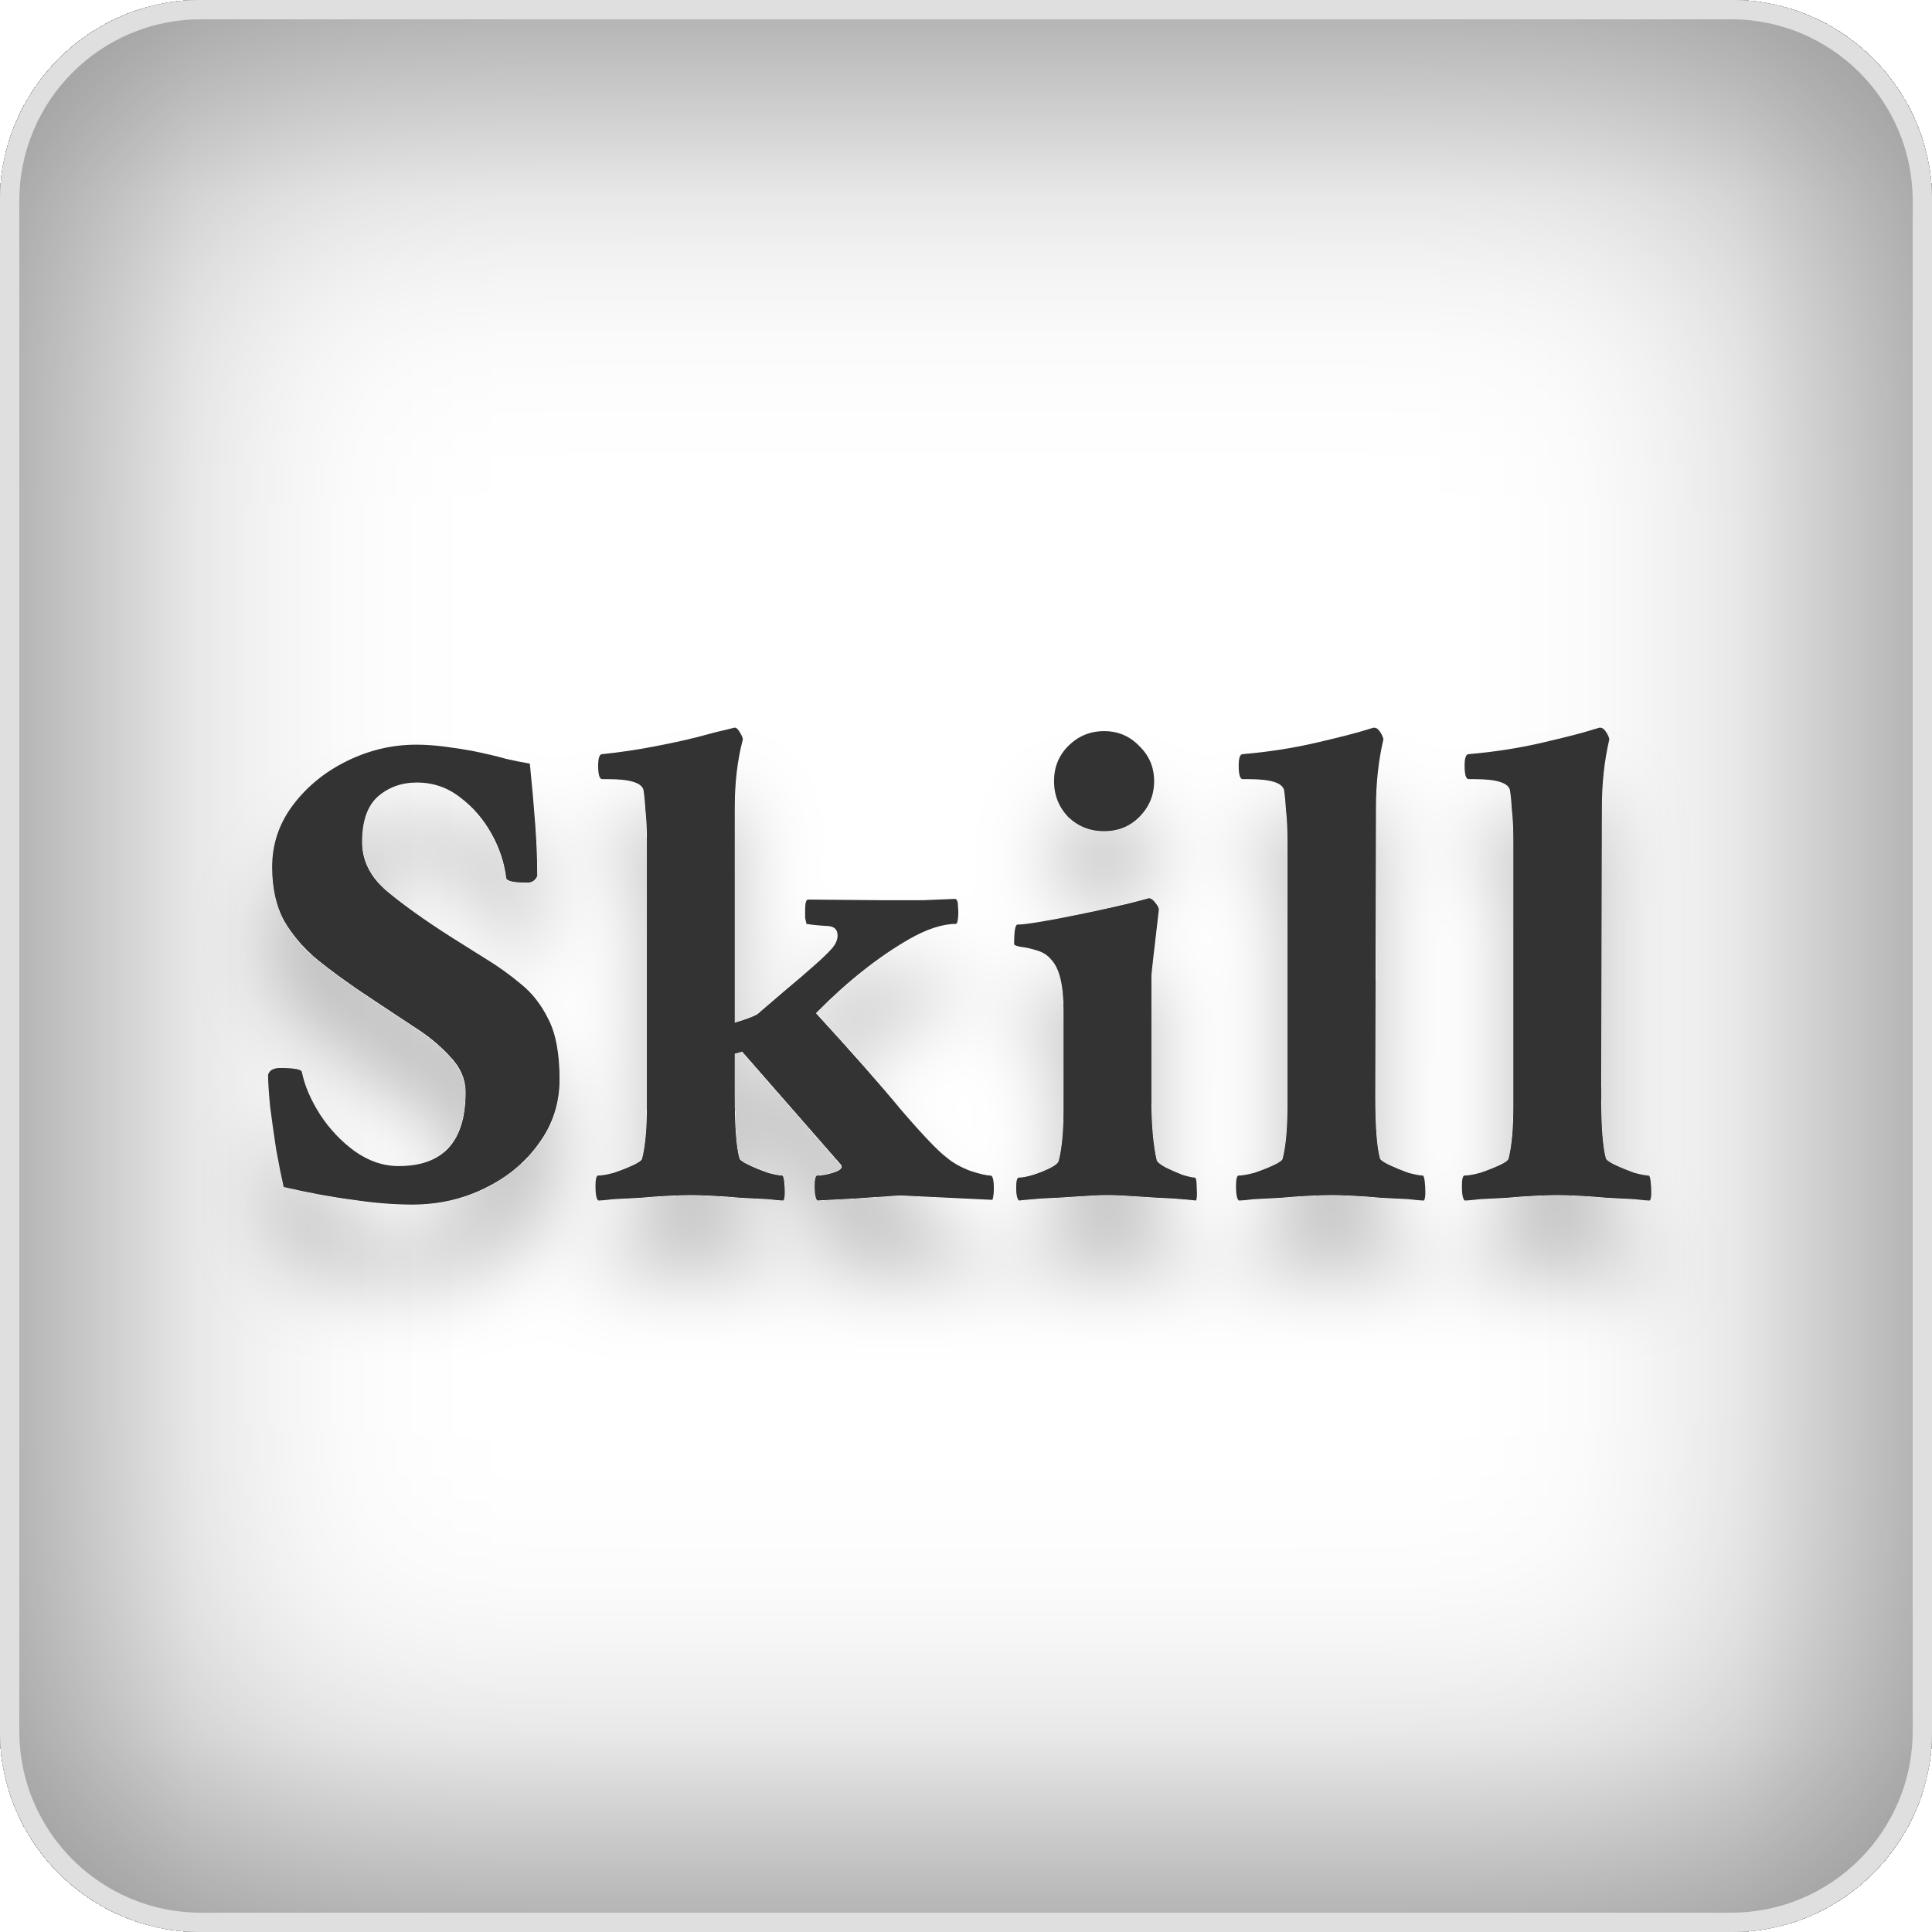
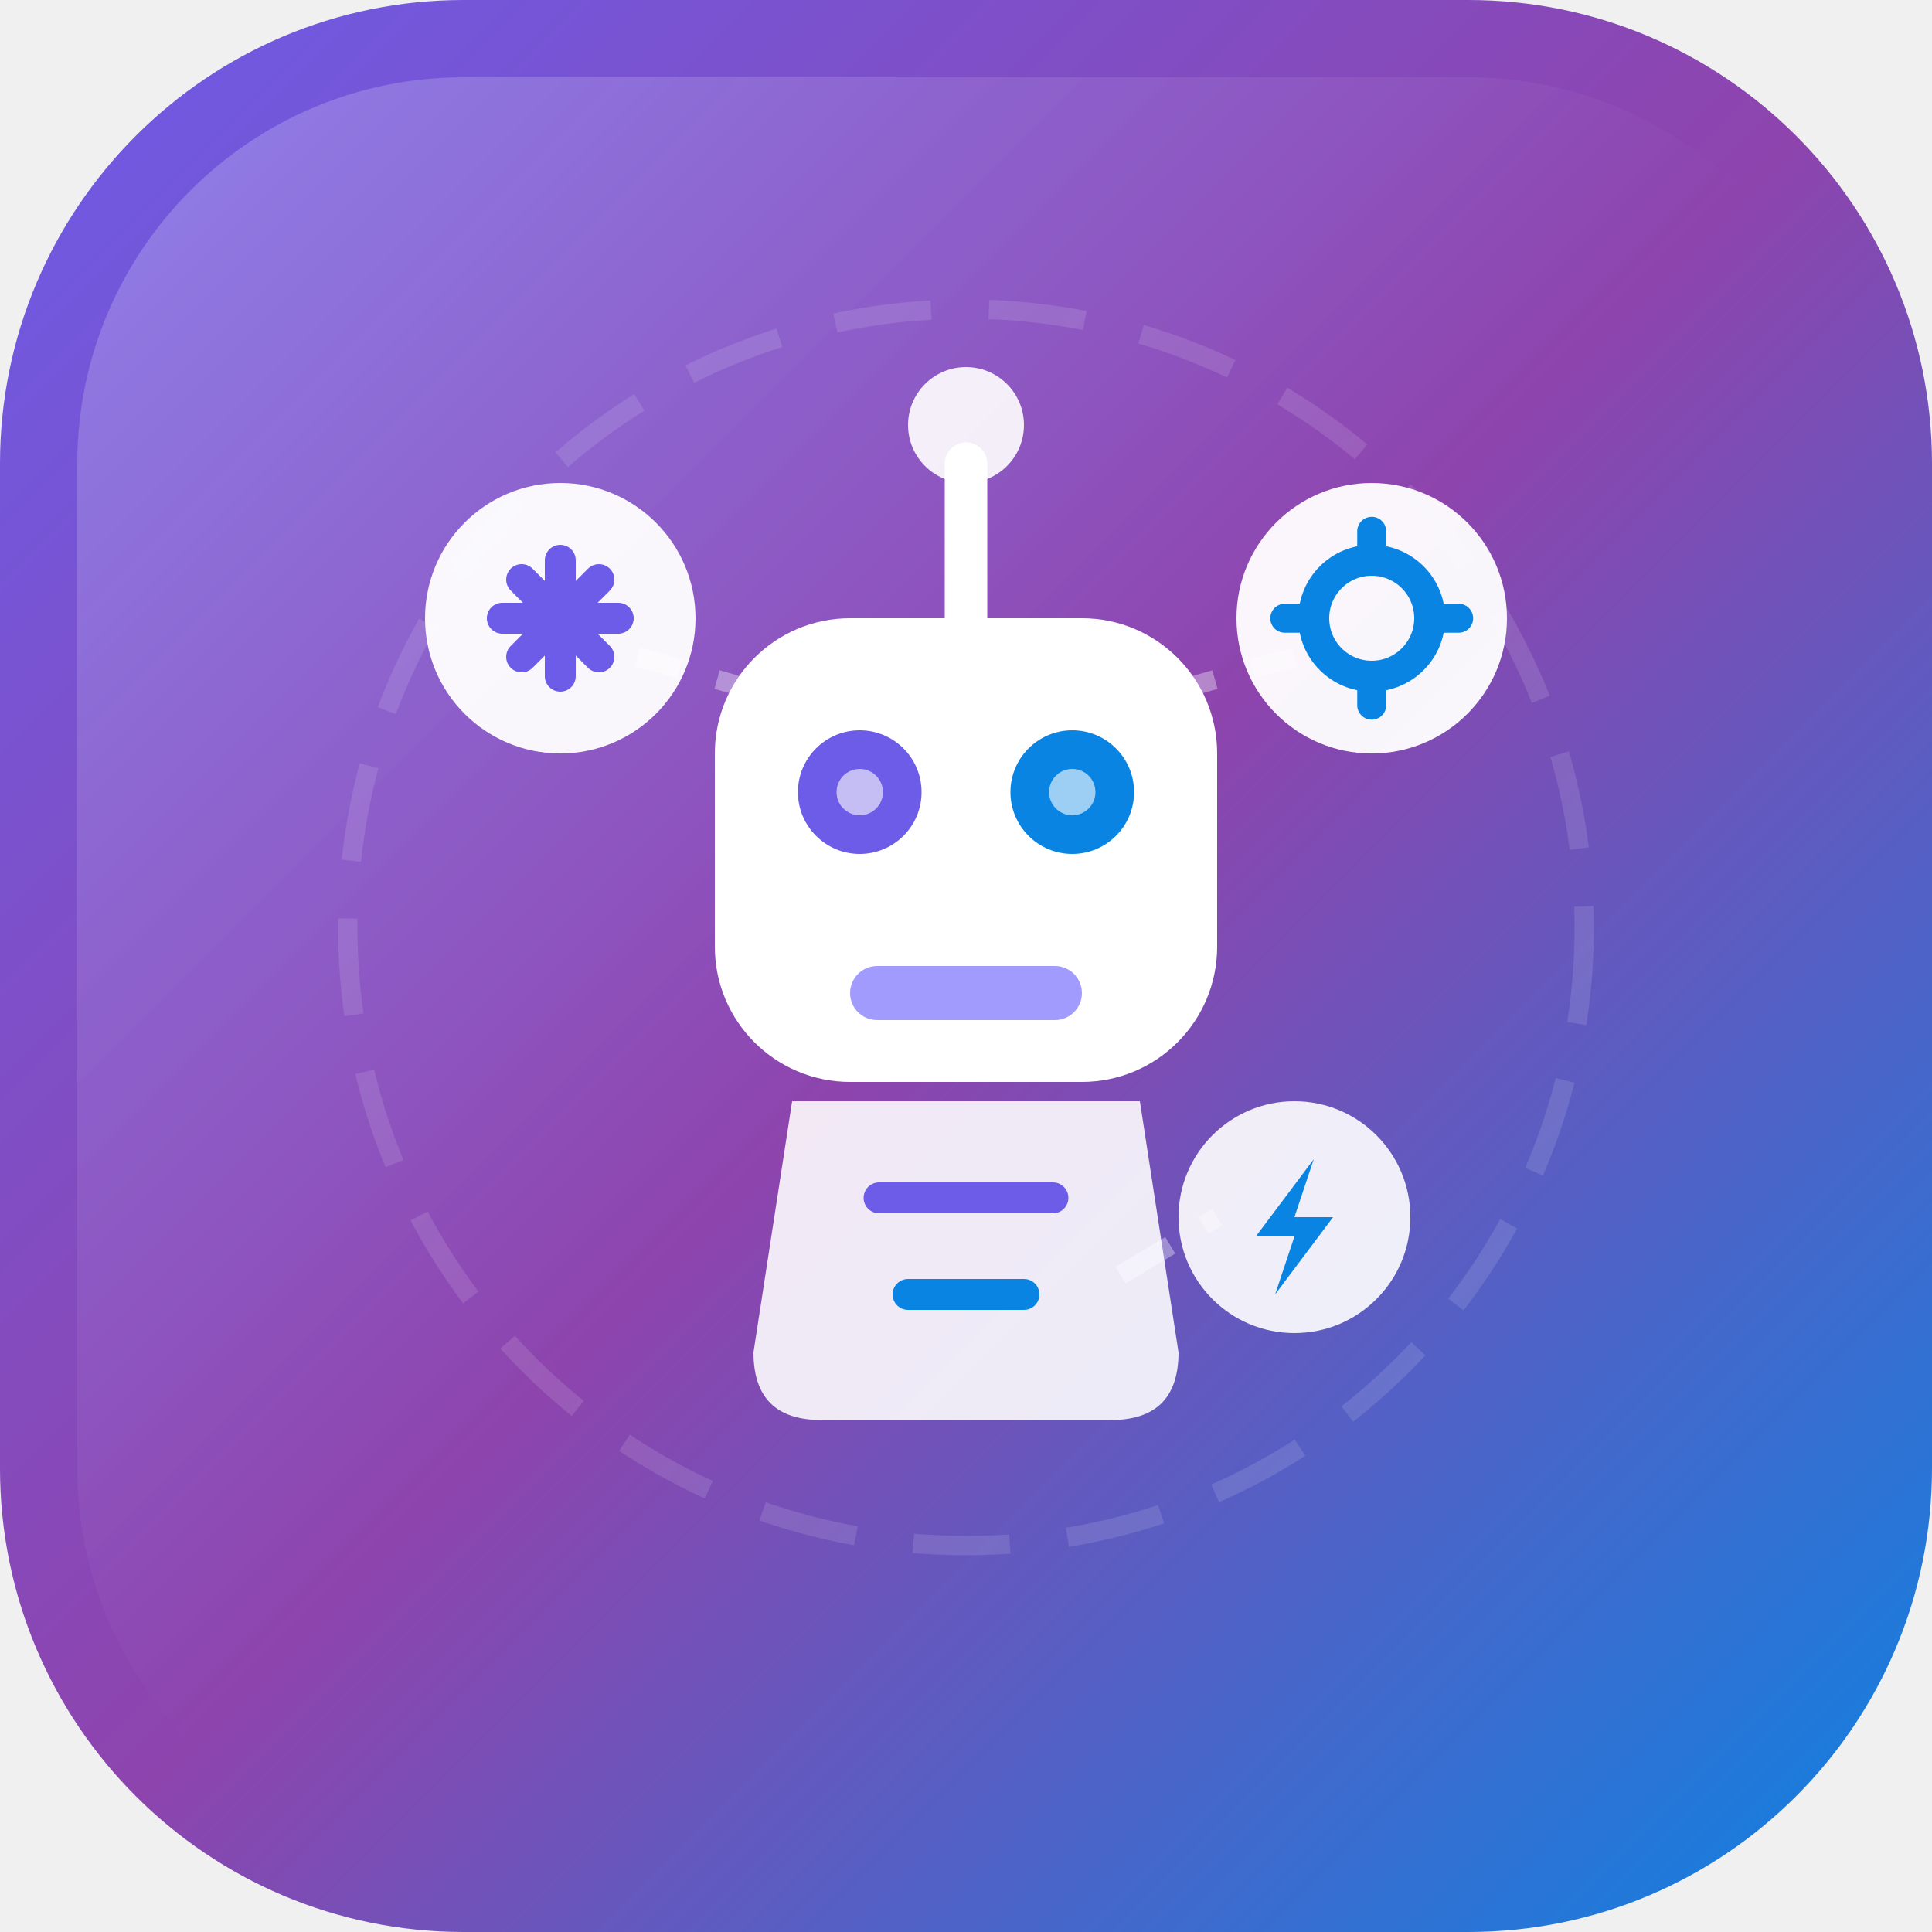
<svg xmlns="http://www.w3.org/2000/svg" width="100" height="100" viewBox="0 0 100 100" fill="none">
-   <g clip-path="url(#clip0_2078_16)">
-     <rect width="100" height="100" fill="white" />
-     <g filter="url(#filter0_i_2078_16)">
-       <path d="M89.6 0H10.4C4.656 0 0 4.656 0 10.4V89.6C0 95.344 4.656 100 10.4 100H89.6C95.344 100 100 95.344 100 89.6V10.4C100 4.656 95.344 0 89.6 0Z" fill="white" />
+   <defs>
+     <linearGradient id="bg" x1="0%" y1="0%" x2="100%" y2="100%">
+       <stop offset="0%" stop-color="#6C5CE7" />
+       <stop offset="50%" stop-color="#8E44AD" />
+       <stop offset="100%" stop-color="#0984E3" />
+     </linearGradient>
+     <linearGradient id="shine" x1="0" y1="0" x2="50" y2="50" gradientUnits="userSpaceOnUse">
+       <stop offset="0%" stop-color="rgba(255,255,255,0.25)" />
+       <stop offset="100%" stop-color="rgba(255,255,255,0)" />
+     </linearGradient>
+   </defs>
+   <rect width="100" height="100" rx="24" fill="url(#bg)" />
+   <rect x="4" y="4" width="92" height="92" rx="20" fill="url(#shine)" pointer-events="none" />
+   <g transform="translate(50, 48)">
+     <circle cx="0" cy="0" r="32" stroke="rgba(255,255,255,0.12)" stroke-width="1" stroke-dasharray="5 3" fill="none" />
+     <g transform="translate(-21, -16)">
+       <circle r="7" fill="white" opacity="0.95" />
+       <path d="M-3 0 L3 0 M0 -3 L0 3 M-2 -2 L2 2 M-2 2 L2 -2" stroke="#6C5CE7" stroke-width="1.6" stroke-linecap="round" />
    </g>
-     <path d="M10.4 0.5H89.6C95.067 0.5 99.5 4.933 99.5 10.4V89.6C99.5 95.067 95.067 99.5 89.6 99.5H10.4C4.933 99.5 0.5 95.067 0.5 89.6V10.4C0.5 4.933 4.933 0.5 10.4 0.5Z" stroke="#DFDFDF" />
-     <g filter="url(#filter1_d_2078_16)">
-       <path d="M21.332 62.35C20.399 62.35 19.383 62.268 18.286 62.105C17.189 61.965 15.988 61.743 14.681 61.44C14.564 60.926 14.435 60.285 14.295 59.514C14.179 58.744 14.074 57.997 13.98 57.274C13.91 56.527 13.875 55.978 13.875 55.628C13.945 55.395 14.155 55.278 14.505 55.278C15.229 55.278 15.602 55.348 15.626 55.488C15.766 56.188 16.081 56.924 16.571 57.694C17.061 58.441 17.656 59.071 18.357 59.584C19.08 60.098 19.838 60.355 20.632 60.355C22.943 60.355 24.098 59.083 24.098 56.538C24.098 55.862 23.83 55.243 23.293 54.683C22.779 54.123 22.172 53.621 21.472 53.178C20.796 52.734 20.212 52.349 19.722 52.022L18.672 51.322C17.878 50.785 17.131 50.237 16.431 49.677C15.731 49.093 15.159 48.428 14.716 47.681C14.295 46.911 14.085 45.977 14.085 44.88C14.085 43.69 14.447 42.616 15.171 41.66C15.894 40.703 16.828 39.944 17.971 39.384C19.115 38.824 20.305 38.544 21.542 38.544C22.032 38.544 22.534 38.579 23.048 38.649C23.585 38.719 24.04 38.789 24.413 38.859C25.113 38.999 25.709 39.139 26.199 39.279C26.712 39.395 27.12 39.477 27.424 39.524C27.541 40.667 27.634 41.718 27.704 42.675C27.774 43.632 27.809 44.519 27.809 45.336C27.716 45.569 27.541 45.686 27.284 45.686C26.584 45.686 26.222 45.604 26.199 45.441C26.105 44.647 25.849 43.877 25.428 43.13C25.008 42.383 24.471 41.764 23.818 41.274C23.164 40.761 22.418 40.504 21.577 40.504C20.784 40.504 20.107 40.749 19.547 41.239C19.01 41.73 18.742 42.511 18.742 43.585C18.742 44.542 19.162 45.382 20.002 46.106C20.866 46.829 21.974 47.623 23.328 48.486L25.113 49.607C25.767 50.003 26.385 50.447 26.969 50.937C27.552 51.404 28.031 52.022 28.404 52.792C28.778 53.539 28.964 54.566 28.964 55.873C28.964 57.11 28.603 58.219 27.879 59.199C27.179 60.179 26.245 60.95 25.078 61.51C23.935 62.07 22.686 62.35 21.332 62.35ZM30.96 62.14C30.866 62.047 30.82 61.802 30.82 61.405C30.82 61.031 30.866 60.845 30.96 60.845C31.147 60.845 31.415 60.798 31.765 60.705C32.115 60.588 32.442 60.46 32.745 60.319C33.049 60.179 33.212 60.063 33.236 59.969C33.399 59.316 33.481 58.429 33.481 57.309V43.41C33.481 42.873 33.457 42.395 33.411 41.974C33.387 41.554 33.352 41.193 33.306 40.889C33.212 40.516 32.605 40.329 31.485 40.329H31.17C31.03 40.329 30.96 40.096 30.96 39.629C30.96 39.232 31.03 39.034 31.17 39.034C32.08 38.94 32.955 38.812 33.796 38.649C34.659 38.485 35.418 38.322 36.071 38.158C36.748 37.972 37.25 37.843 37.577 37.773L37.997 37.668C38.09 37.645 38.184 37.715 38.277 37.878C38.37 38.019 38.429 38.147 38.452 38.264C38.172 39.314 38.032 40.492 38.032 41.8V52.932C38.662 52.746 39.059 52.594 39.222 52.477C39.689 52.081 40.179 51.66 40.693 51.217C41.229 50.774 41.719 50.353 42.163 49.957C42.56 49.607 42.852 49.327 43.038 49.117C43.248 48.883 43.353 48.65 43.353 48.416C43.353 48.09 43.155 47.926 42.758 47.926C42.361 47.903 42.023 47.868 41.743 47.821C41.719 47.728 41.696 47.623 41.673 47.506C41.673 47.389 41.673 47.249 41.673 47.086C41.673 46.759 41.719 46.584 41.813 46.561L45.804 46.596C46.481 46.596 47.123 46.596 47.73 46.596C48.36 46.572 48.931 46.549 49.445 46.526C49.538 46.549 49.585 46.678 49.585 46.911C49.608 47.121 49.608 47.331 49.585 47.541C49.562 47.728 49.527 47.821 49.48 47.821C48.78 47.821 47.963 48.09 47.029 48.626C45.419 49.56 43.82 50.832 42.233 52.442C44.053 54.426 45.524 56.095 46.644 57.449C47.788 58.779 48.581 59.608 49.025 59.934C49.328 60.191 49.725 60.413 50.215 60.6C50.705 60.763 51.055 60.845 51.265 60.845C51.382 60.845 51.441 61.066 51.441 61.51C51.441 61.767 51.417 61.965 51.37 62.105L46.959 61.895C46.679 61.872 46.317 61.883 45.874 61.93C45.431 61.953 44.905 61.988 44.298 62.035L42.303 62.14C42.21 62.047 42.163 61.802 42.163 61.405C42.163 61.031 42.21 60.845 42.303 60.845C42.536 60.845 42.805 60.798 43.108 60.705C43.412 60.611 43.563 60.506 43.563 60.39C43.563 60.343 43.552 60.308 43.528 60.285L38.417 54.438L38.032 54.543V56.784C38.032 58.324 38.114 59.386 38.277 59.969C38.324 60.063 38.499 60.179 38.802 60.319C39.105 60.46 39.42 60.588 39.747 60.705C40.097 60.798 40.343 60.845 40.483 60.845C40.529 60.845 40.564 60.938 40.587 61.125C40.611 61.312 40.623 61.51 40.623 61.72C40.623 61.93 40.599 62.07 40.553 62.14C40.413 62.14 40.144 62.117 39.747 62.07C39.35 62.047 38.884 62.023 38.347 62C37.833 61.953 37.343 61.918 36.877 61.895C36.41 61.872 36.036 61.86 35.756 61.86C35.476 61.86 35.091 61.872 34.601 61.895C34.134 61.918 33.644 61.953 33.13 62C32.617 62.023 32.162 62.047 31.765 62.07C31.368 62.117 31.1 62.14 30.96 62.14ZM52.736 62.14C52.642 62.047 52.596 61.825 52.596 61.475C52.596 61.125 52.642 60.95 52.736 60.95C52.923 60.95 53.168 60.903 53.471 60.81C53.775 60.716 54.066 60.6 54.346 60.46C54.626 60.319 54.778 60.191 54.801 60.075C54.965 59.421 55.047 58.534 55.047 57.414V52.302C55.047 50.995 54.836 50.12 54.416 49.677C54.23 49.443 53.973 49.28 53.646 49.187C53.343 49.093 53.074 49.035 52.841 49.011C52.608 48.965 52.491 48.918 52.491 48.871C52.491 48.195 52.549 47.856 52.666 47.856C52.876 47.856 53.261 47.809 53.821 47.716C54.381 47.623 55 47.506 55.677 47.366C56.377 47.226 57.03 47.086 57.637 46.946C58.267 46.806 58.746 46.689 59.073 46.596L59.458 46.491C59.574 46.491 59.691 46.572 59.808 46.736C59.925 46.876 59.983 46.993 59.983 47.086C59.866 48.113 59.773 48.918 59.703 49.502C59.633 50.085 59.598 50.447 59.598 50.587V56.889C59.598 58.219 59.691 59.281 59.878 60.075C59.925 60.168 60.076 60.285 60.333 60.425C60.613 60.565 60.905 60.693 61.208 60.81C61.512 60.903 61.722 60.95 61.838 60.95C61.908 60.95 61.943 61.125 61.943 61.475C61.967 61.825 61.955 62.047 61.908 62.14C61.722 62.117 61.325 62.082 60.718 62.035C60.135 62.012 59.516 61.977 58.862 61.93C58.209 61.883 57.696 61.86 57.322 61.86C56.949 61.86 56.435 61.883 55.782 61.93C55.128 61.977 54.51 62.012 53.926 62.035C53.343 62.082 52.946 62.117 52.736 62.14ZM57.147 43.025C56.423 43.025 55.805 42.78 55.291 42.29C54.801 41.776 54.556 41.158 54.556 40.434C54.556 39.711 54.801 39.104 55.291 38.614C55.805 38.1 56.423 37.843 57.147 37.843C57.871 37.843 58.477 38.1 58.968 38.614C59.481 39.104 59.738 39.711 59.738 40.434C59.738 41.158 59.481 41.776 58.968 42.29C58.477 42.78 57.871 43.025 57.147 43.025ZM64.114 62.14C64.021 62.047 63.974 61.802 63.974 61.405C63.974 61.031 64.021 60.845 64.114 60.845C64.301 60.845 64.569 60.798 64.919 60.705C65.269 60.588 65.596 60.46 65.899 60.319C66.203 60.179 66.366 60.063 66.39 59.969C66.553 59.316 66.635 58.429 66.635 57.309V43.41C66.635 42.873 66.611 42.395 66.565 41.974C66.541 41.554 66.506 41.193 66.46 40.889C66.366 40.516 65.759 40.329 64.639 40.329H64.324C64.184 40.329 64.114 40.096 64.114 39.629C64.114 39.232 64.184 39.034 64.324 39.034C65.678 38.917 66.95 38.719 68.14 38.439C69.354 38.158 70.217 37.937 70.731 37.773L71.081 37.668H71.151C71.244 37.668 71.338 37.738 71.431 37.878C71.524 38.019 71.583 38.147 71.606 38.264C71.349 39.361 71.221 40.539 71.221 41.8L71.186 56.784C71.186 58.324 71.268 59.386 71.431 59.969C71.478 60.063 71.653 60.179 71.956 60.319C72.26 60.46 72.575 60.588 72.901 60.705C73.251 60.798 73.496 60.845 73.636 60.845C73.683 60.845 73.718 60.938 73.742 61.125C73.765 61.312 73.777 61.51 73.777 61.72C73.777 61.93 73.753 62.07 73.707 62.14C73.567 62.14 73.298 62.117 72.901 62.07C72.505 62.047 72.038 62.023 71.501 62C70.987 61.953 70.497 61.918 70.031 61.895C69.564 61.872 69.19 61.86 68.91 61.86C68.63 61.86 68.245 61.872 67.755 61.895C67.288 61.918 66.798 61.953 66.284 62C65.771 62.023 65.316 62.047 64.919 62.07C64.522 62.117 64.254 62.14 64.114 62.14ZM75.807 62.14C75.714 62.047 75.667 61.802 75.667 61.405C75.667 61.031 75.714 60.845 75.807 60.845C75.994 60.845 76.262 60.798 76.612 60.705C76.962 60.588 77.289 60.46 77.593 60.319C77.896 60.179 78.059 60.063 78.083 59.969C78.246 59.316 78.328 58.429 78.328 57.309V43.41C78.328 42.873 78.305 42.395 78.258 41.974C78.234 41.554 78.199 41.193 78.153 40.889C78.059 40.516 77.453 40.329 76.332 40.329H76.017C75.877 40.329 75.807 40.096 75.807 39.629C75.807 39.232 75.877 39.034 76.017 39.034C77.371 38.917 78.643 38.719 79.833 38.439C81.047 38.158 81.91 37.937 82.424 37.773L82.774 37.668H82.844C82.937 37.668 83.031 37.738 83.124 37.878C83.218 38.019 83.276 38.147 83.299 38.264C83.042 39.361 82.914 40.539 82.914 41.8L82.879 56.784C82.879 58.324 82.961 59.386 83.124 59.969C83.171 60.063 83.346 60.179 83.649 60.319C83.953 60.46 84.268 60.588 84.594 60.705C84.945 60.798 85.19 60.845 85.33 60.845C85.376 60.845 85.411 60.938 85.435 61.125C85.458 61.312 85.47 61.51 85.47 61.72C85.47 61.93 85.446 62.07 85.4 62.14C85.26 62.14 84.991 62.117 84.594 62.07C84.198 62.047 83.731 62.023 83.194 62C82.681 61.953 82.191 61.918 81.724 61.895C81.257 61.872 80.883 61.86 80.603 61.86C80.323 61.86 79.938 61.872 79.448 61.895C78.981 61.918 78.491 61.953 77.978 62C77.464 62.023 77.009 62.047 76.612 62.07C76.216 62.117 75.947 62.14 75.807 62.14Z" fill="#333333" />
+     <g transform="translate(21, -16)">
+       <circle r="7" fill="white" opacity="0.95" />
+       <circle r="3" stroke="#0984E3" stroke-width="1.6" fill="none" />
+       <path d="M0 -4.5 L0 -3.5 M0 3.5 L0 4.5 M-4.5 0 L-3.5 0 M3.5 0 L4.5 0" stroke="#0984E3" stroke-width="1.5" stroke-linecap="round" />
    </g>
+     <g transform="translate(17, 15)">
+       <circle r="6" fill="white" opacity="0.9" />
+       <path d="M1 -3 L-2 1 L0 1 L-1 4 L2 0 L0 0 Z" fill="#0984E3" />
+     </g>
+     <g>
+       <rect x="-13" y="-16" width="26" height="24" rx="7" fill="white" />
+       <line x1="0" y1="-16" x2="0" y2="-24" stroke="white" stroke-width="2.2" stroke-linecap="round" />
+       <circle cx="0" cy="-26" r="3" fill="white" opacity="0.9" />
+       <circle cx="-5.5" cy="-7" r="3.2" fill="#6C5CE7" />
+       <circle cx="-5.5" cy="-7" r="1.2" fill="white" opacity="0.6" />
+       <circle cx="5.5" cy="-7" r="3.2" fill="#0984E3" />
+       <circle cx="5.5" cy="-7" r="1.2" fill="white" opacity="0.6" />
+       <rect x="-6" y="2" width="12" height="2.8" rx="1.4" fill="#A29BFE" />
+       <path d="M-9 9 L-11 22 Q-11 25.5 -7.5 25.5 L7.5 25.5 Q11 25.5 11 22 L9 9 Z" fill="white" opacity="0.88" />
+       <line x1="-4.5" y1="14" x2="4.5" y2="14" stroke="#6C5CE7" stroke-width="1.6" stroke-linecap="round" />
+       <line x1="-3" y1="19" x2="3" y2="19" stroke="#0984E3" stroke-width="1.6" stroke-linecap="round" />
+     </g>
+     <line x1="-10" y1="-12" x2="-17" y2="-14" stroke="rgba(255,255,255,0.35)" stroke-width="1" stroke-dasharray="3 2" />
+     <line x1="10" y1="-12" x2="17" y2="-14" stroke="rgba(255,255,255,0.35)" stroke-width="1" stroke-dasharray="3 2" />
+     <line x1="8" y1="18" x2="13" y2="15" stroke="rgba(255,255,255,0.35)" stroke-width="1" stroke-dasharray="3 2" />
  </g>
-   <defs>
-     <filter id="filter0_i_2078_16" x="0" y="0" width="100" height="100" filterUnits="userSpaceOnUse" color-interpolation-filters="sRGB">
-       <feFlood flood-opacity="0" result="BackgroundImageFix" />
-       <feBlend mode="normal" in="SourceGraphic" in2="BackgroundImageFix" result="shape" />
-       <feColorMatrix in="SourceAlpha" type="matrix" values="0 0 0 0 0 0 0 0 0 0 0 0 0 0 0 0 0 0 127 0" result="hardAlpha" />
-       <feOffset />
-       <feGaussianBlur stdDeviation="13.5" />
-       <feComposite in2="hardAlpha" operator="arithmetic" k2="-1" k3="1" />
-       <feColorMatrix type="matrix" values="0 0 0 0 0 0 0 0 0 0 0 0 0 0 0 0 0 0 0.45 0" />
-       <feBlend mode="normal" in2="shape" result="effect1_innerShadow_2078_16" />
-     </filter>
-     <filter id="filter1_d_2078_16" x="9.875" y="37.633" width="79.595" height="32.717" filterUnits="userSpaceOnUse" color-interpolation-filters="sRGB">
-       <feFlood flood-opacity="0" result="BackgroundImageFix" />
-       <feColorMatrix in="SourceAlpha" type="matrix" values="0 0 0 0 0 0 0 0 0 0 0 0 0 0 0 0 0 0 127 0" result="hardAlpha" />
-       <feOffset dy="4" />
-       <feGaussianBlur stdDeviation="2" />
-       <feComposite in2="hardAlpha" operator="out" />
-       <feColorMatrix type="matrix" values="0 0 0 0 0 0 0 0 0 0 0 0 0 0 0 0 0 0 0.25 0" />
-       <feBlend mode="normal" in2="BackgroundImageFix" result="effect1_dropShadow_2078_16" />
-       <feBlend mode="normal" in="SourceGraphic" in2="effect1_dropShadow_2078_16" result="shape" />
-     </filter>
-     <clipPath id="clip0_2078_16">
-       <rect width="100" height="100" fill="white" />
-     </clipPath>
-   </defs>
</svg>
